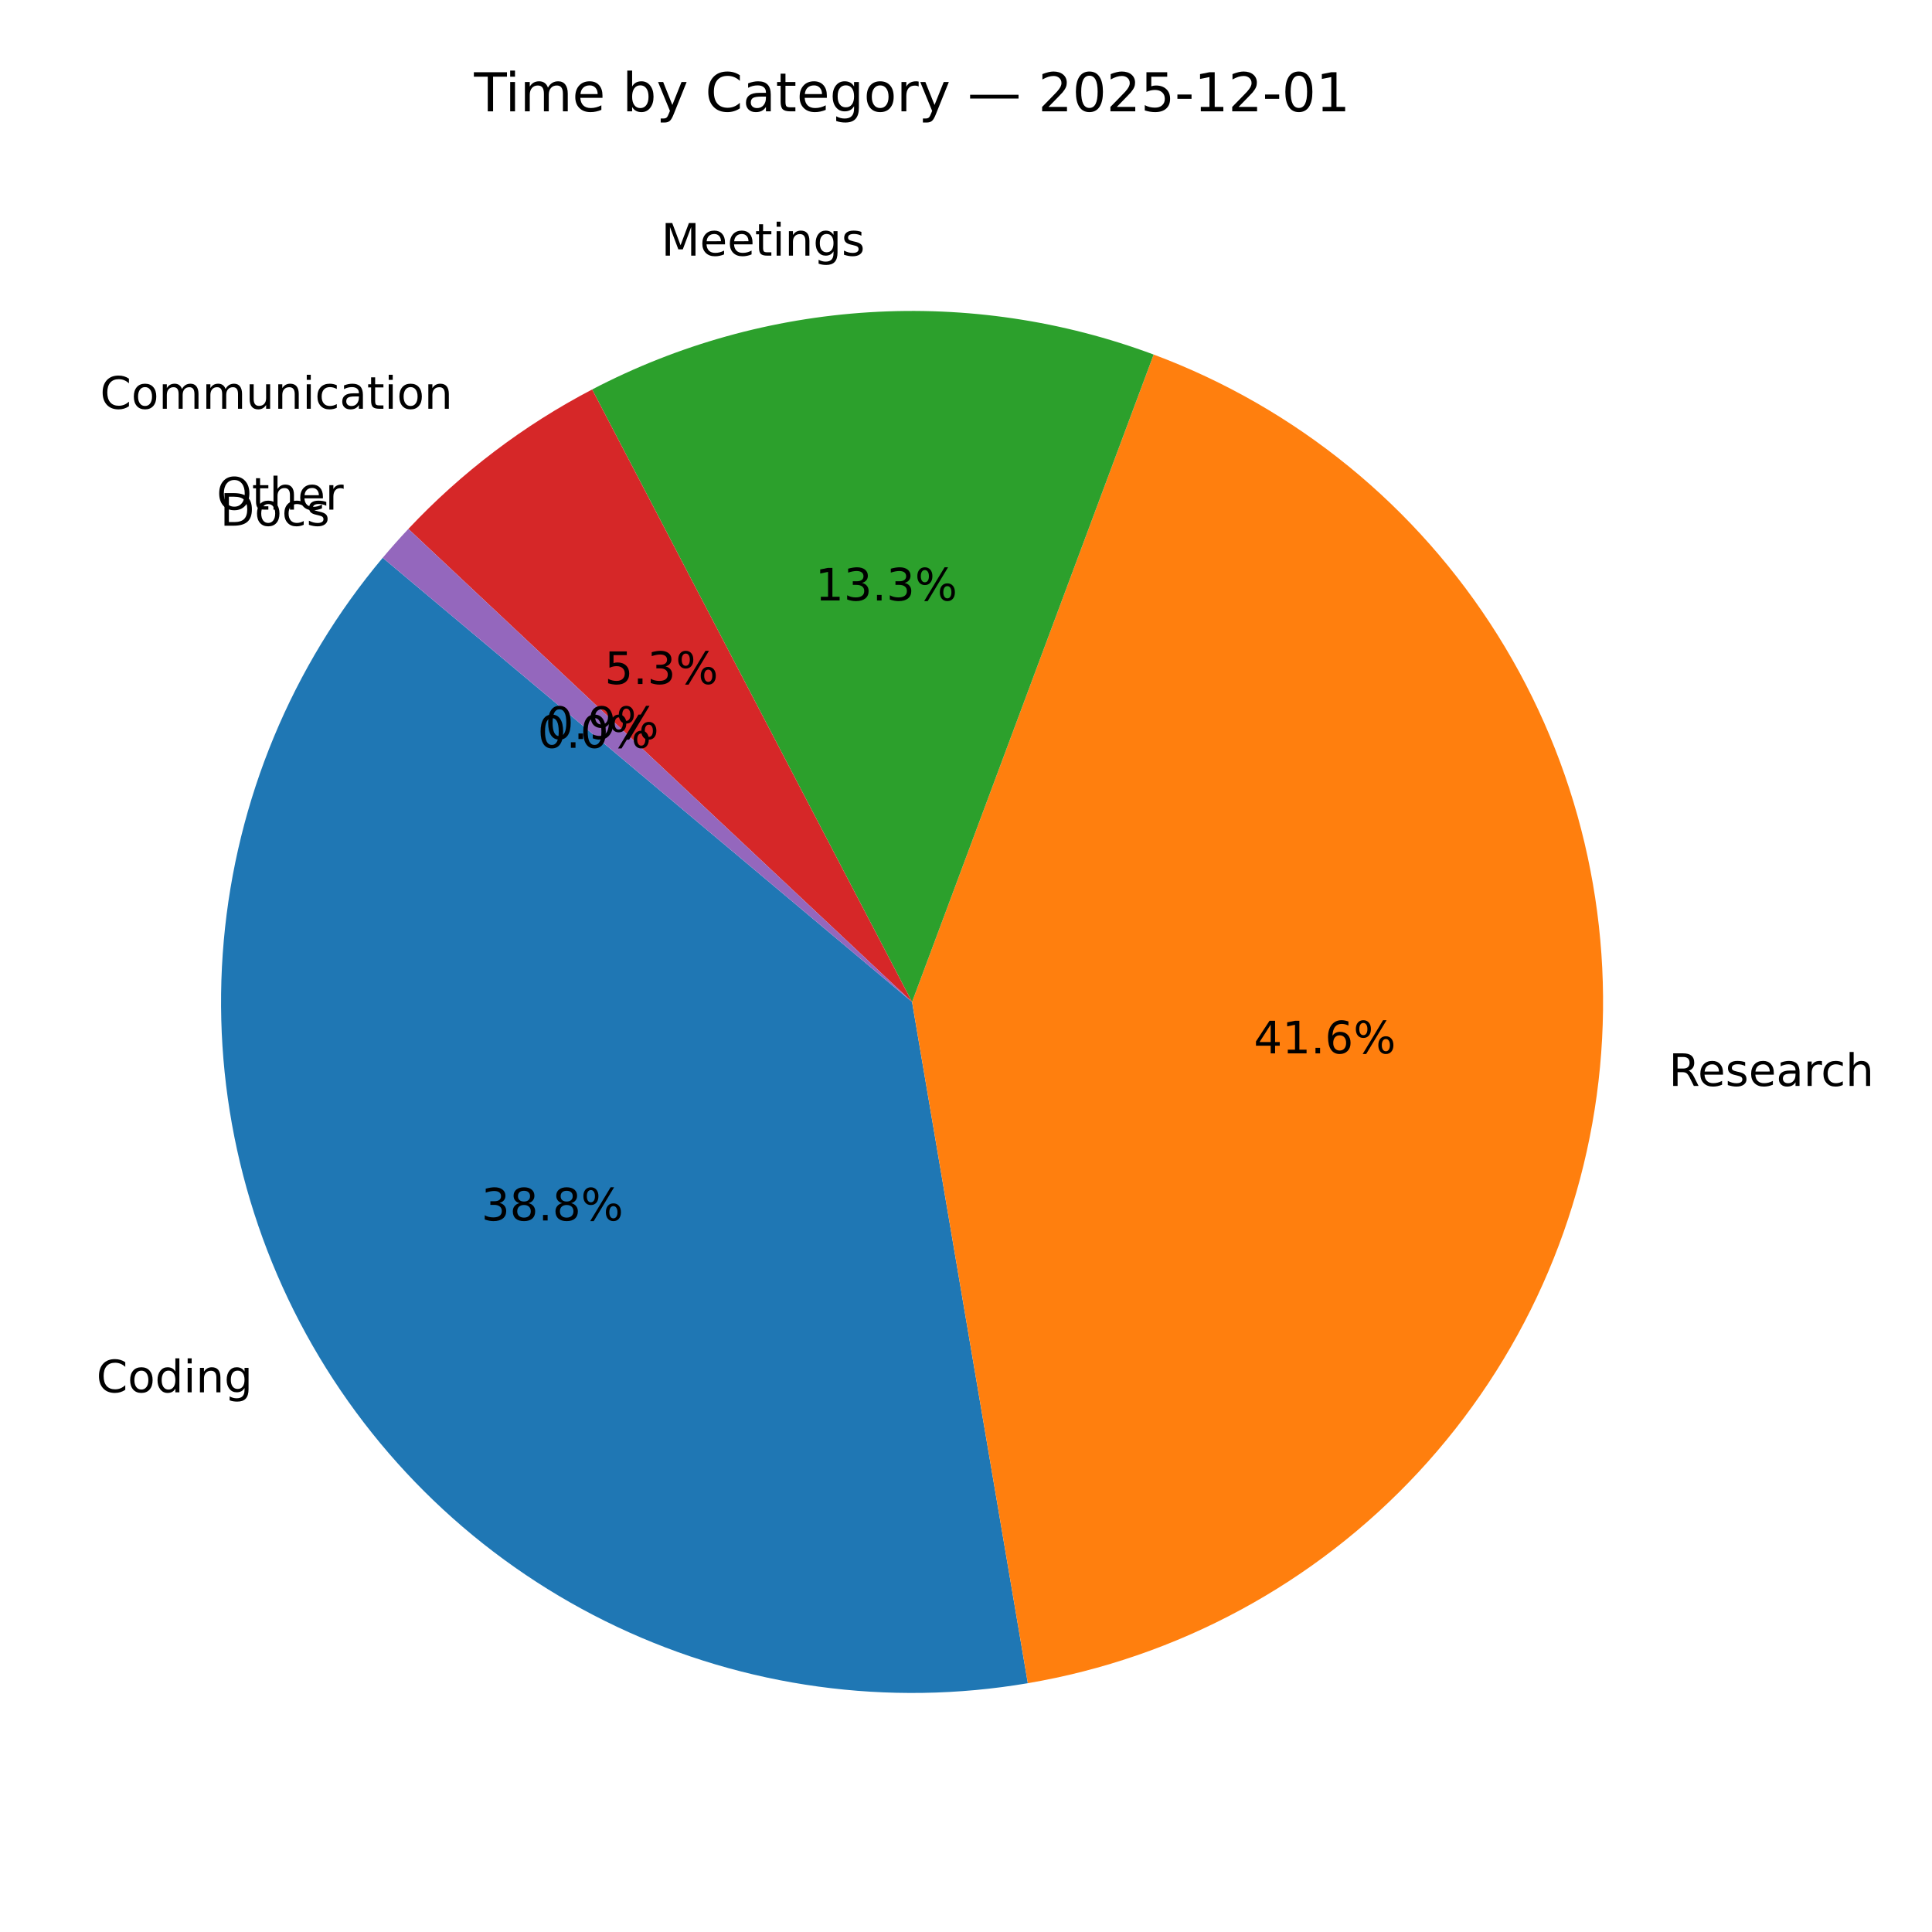
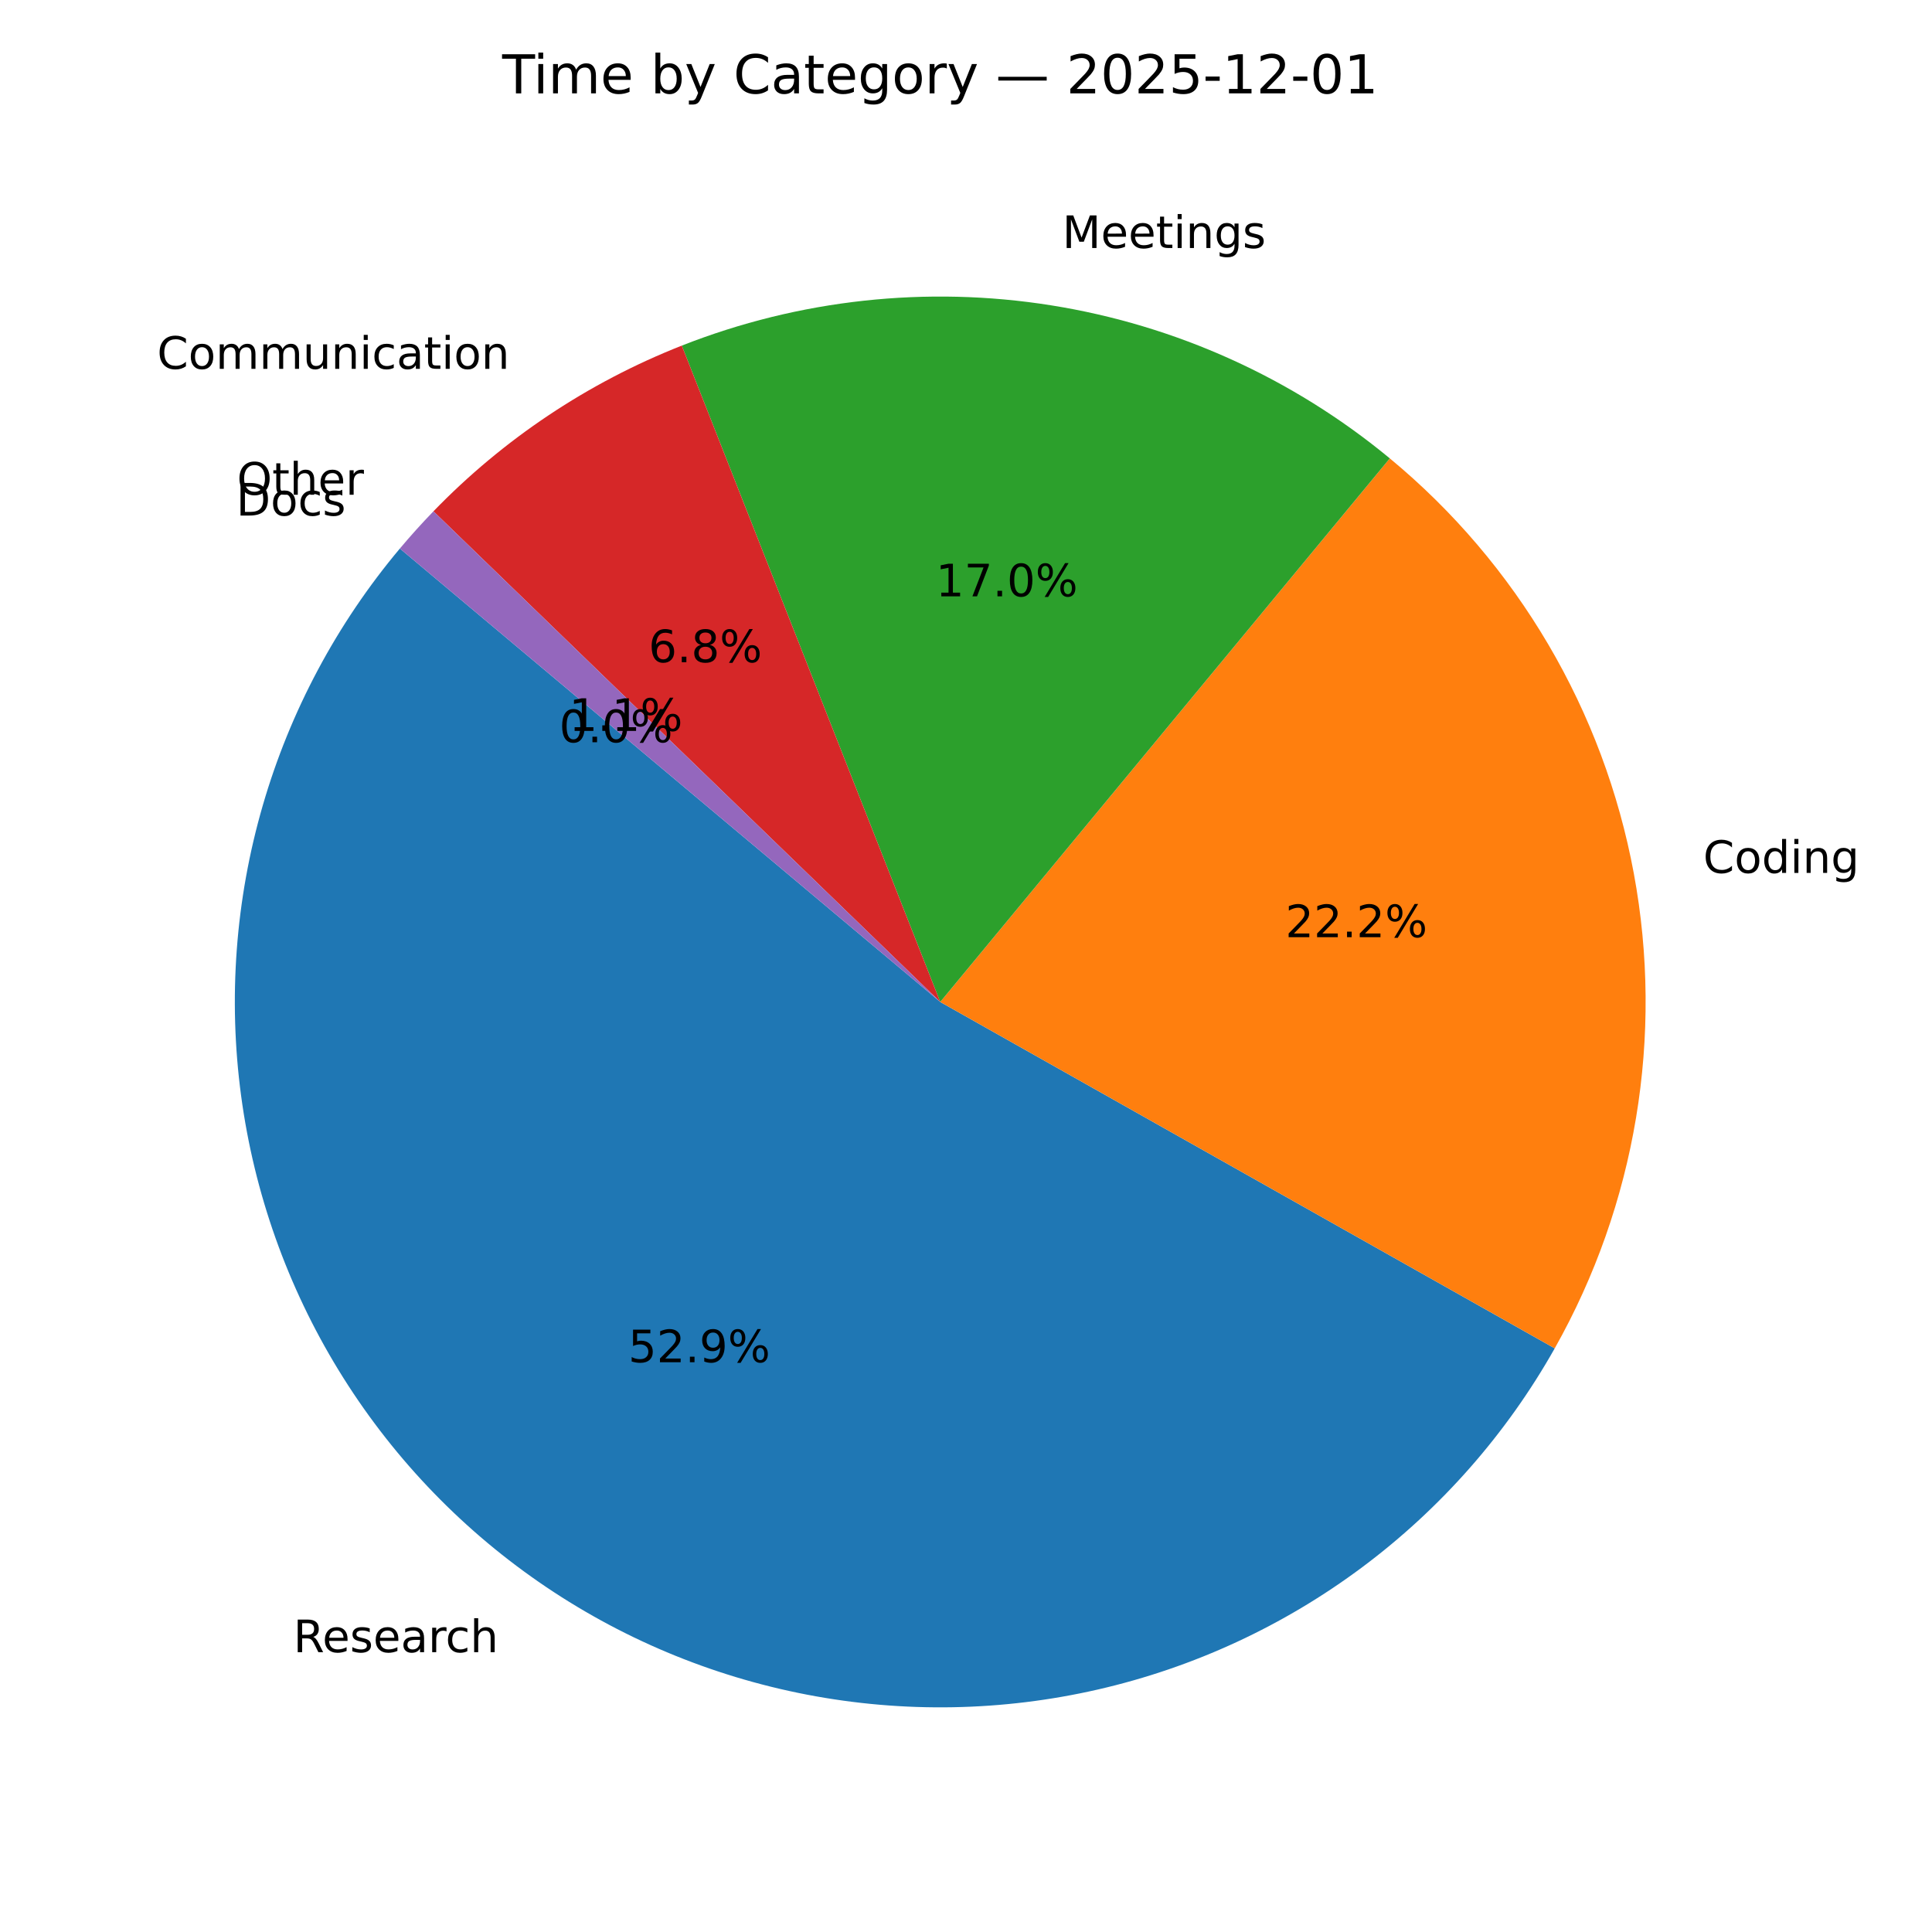
<svg xmlns="http://www.w3.org/2000/svg" xmlns:xlink="http://www.w3.org/1999/xlink" width="432pt" height="432pt" viewBox="0 0 432 432" version="1.1">
  <defs>
    <style type="text/css">*{stroke-linejoin: round; stroke-linecap: butt}</style>
  </defs>
  <g id="figure_1">
    <g id="patch_1">
      <path d="M 0 432  L 432 432  L 432 0  L 0 0  z " style="fill: #ffffff" />
    </g>
    <g id="axes_1">
      <g id="patch_2">
-         <path d="M 85.577 124.722  C 65.25 148.946 52.842 178.836 50.037 210.334  C 47.232 241.832 54.163 273.445 69.889 300.88  C 85.616 328.315 109.392 350.272 137.989 363.77  C 166.586 377.267 198.649 381.666 229.825 376.368  L 203.94 224.04  z " style="fill: #1f77b4" />
+         <path d="M 89.412 122.654  C 75.31 139.461 64.868 159.027 58.756 180.098  C 52.644 201.168 50.994 223.285 53.914 245.029  C 56.833 266.773 64.258 287.671 75.712 306.384  C 87.165 325.096 102.398 341.214 120.434 353.706  C 138.471 366.197 158.916 374.79 180.461 378.932  C 202.006 383.074 224.18 382.675 245.562 377.762  C 266.945 372.848 287.068 363.527 304.644 350.396  C 322.22 337.264 336.864 320.609 347.638 301.497  L 210.239 224.04  z " style="fill: #1f77b4" />
      </g>
      <g id="patch_3">
-         <path d="M 229.825 376.368  C 263.328 370.675 294.034 354.086 317.159 329.185  C 340.284 304.284 354.561 272.437 357.764 238.606  C 360.968 204.775 352.922 170.813 334.882 142.015  C 316.842 113.216 289.795 91.158 257.957 79.278  L 203.94 224.04  z " style="fill: #ff7f0e" />
+         <path d="M 347.638 301.497  C 365.802 269.277 372.066 231.671 365.327 195.302  C 358.588 158.934 339.266 126.069 310.763 102.496  L 210.239 224.04  z " style="fill: #ff7f0e" />
      </g>
      <g id="patch_4">
-         <path d="M 257.957 79.278  C 237.653 71.701 215.979 68.481 194.349 69.826  C 172.719 71.171 151.612 77.052 132.403 87.086  L 203.94 224.04  z " style="fill: #2ca02c" />
+         <path d="M 310.763 102.496  C 289.039 84.528 262.889 72.71 235.048 68.275  C 207.208 63.841 178.68 66.951 152.449 77.28  L 210.239 224.04  z " style="fill: #2ca02c" />
      </g>
      <g id="patch_5">
-         <path d="M 132.403 87.086  C 124.743 91.087 117.432 95.724 110.547 100.948  C 103.662 106.172 97.227 111.964 91.311 118.264  L 203.94 224.04  z " style="fill: #d62728" />
+         <path d="M 152.449 77.28  C 142.008 81.392 132.035 86.606 122.701 92.833  C 113.366 99.061 104.723 106.268 96.918 114.33  L 210.239 224.04  z " style="fill: #d62728" />
      </g>
      <g id="patch_6">
-         <path d="M 91.311 118.264  C 90.325 119.313 89.355 120.376 88.399 121.453  C 87.443 122.529 86.502 123.619 85.577 124.721  L 203.94 224.04  z " style="fill: #9467bd" />
+         <path d="M 96.918 114.33  C 95.618 115.672 94.342 117.038 93.091 118.425  C 91.84 119.813 90.613 121.223 89.412 122.654  L 210.239 224.04  z " style="fill: #9467bd" />
      </g>
      <g id="patch_7">
-         <path d="M 85.577 124.721  C 85.577 124.721 85.577 124.721 85.577 124.721  L 203.94 224.04  z " style="fill: #8c564b" />
+         <path d="M 89.412 122.654  C 89.412 122.654 89.412 122.654 89.412 122.654  L 210.239 224.04  z " style="fill: #8c564b" />
      </g>
      <g id="matplotlib.axis_1" />
      <g id="matplotlib.axis_2" />
      <g id="text_1">
-         <g transform="translate(21.57032 311.3235) scale(0.1 -0.1)">
-           <defs>
-             <path id="DejaVuSans-43" d="M 4122 4306  L 4122 3641  Q 3803 3938 3442 4084  Q 3081 4231 2675 4231  Q 1875 4231 1450 3742  Q 1025 3253 1025 2328  Q 1025 1406 1450 917  Q 1875 428 2675 428  Q 3081 428 3442 575  Q 3803 722 4122 1019  L 4122 359  Q 3791 134 3420 21  Q 3050 -91 2638 -91  Q 1578 -91 968 557  Q 359 1206 359 2328  Q 359 3453 968 4101  Q 1578 4750 2638 4750  Q 3056 4750 3426 4639  Q 3797 4528 4122 4306  z " transform="scale(0.015625)" />
-             <path id="DejaVuSans-6f" d="M 1959 3097  Q 1497 3097 1228 2736  Q 959 2375 959 1747  Q 959 1119 1226 758  Q 1494 397 1959 397  Q 2419 397 2687 759  Q 2956 1122 2956 1747  Q 2956 2369 2687 2733  Q 2419 3097 1959 3097  z M 1959 3584  Q 2709 3584 3137 3096  Q 3566 2609 3566 1747  Q 3566 888 3137 398  Q 2709 -91 1959 -91  Q 1206 -91 779 398  Q 353 888 353 1747  Q 353 2609 779 3096  Q 1206 3584 1959 3584  z " transform="scale(0.015625)" />
-             <path id="DejaVuSans-64" d="M 2906 2969  L 2906 4863  L 3481 4863  L 3481 0  L 2906 0  L 2906 525  Q 2725 213 2448 61  Q 2172 -91 1784 -91  Q 1150 -91 751 415  Q 353 922 353 1747  Q 353 2572 751 3078  Q 1150 3584 1784 3584  Q 2172 3584 2448 3432  Q 2725 3281 2906 2969  z M 947 1747  Q 947 1113 1208 752  Q 1469 391 1925 391  Q 2381 391 2643 752  Q 2906 1113 2906 1747  Q 2906 2381 2643 2742  Q 2381 3103 1925 3103  Q 1469 3103 1208 2742  Q 947 2381 947 1747  z " transform="scale(0.015625)" />
-             <path id="DejaVuSans-69" d="M 603 3500  L 1178 3500  L 1178 0  L 603 0  L 603 3500  z M 603 4863  L 1178 4863  L 1178 4134  L 603 4134  L 603 4863  z " transform="scale(0.015625)" />
-             <path id="DejaVuSans-6e" d="M 3513 2113  L 3513 0  L 2938 0  L 2938 2094  Q 2938 2591 2744 2837  Q 2550 3084 2163 3084  Q 1697 3084 1428 2787  Q 1159 2491 1159 1978  L 1159 0  L 581 0  L 581 3500  L 1159 3500  L 1159 2956  Q 1366 3272 1645 3428  Q 1925 3584 2291 3584  Q 2894 3584 3203 3211  Q 3513 2838 3513 2113  z " transform="scale(0.015625)" />
-             <path id="DejaVuSans-67" d="M 2906 1791  Q 2906 2416 2648 2759  Q 2391 3103 1925 3103  Q 1463 3103 1205 2759  Q 947 2416 947 1791  Q 947 1169 1205 825  Q 1463 481 1925 481  Q 2391 481 2648 825  Q 2906 1169 2906 1791  z M 3481 434  Q 3481 -459 3084 -895  Q 2688 -1331 1869 -1331  Q 1566 -1331 1297 -1286  Q 1028 -1241 775 -1147  L 775 -588  Q 1028 -725 1275 -790  Q 1522 -856 1778 -856  Q 2344 -856 2625 -561  Q 2906 -266 2906 331  L 2906 616  Q 2728 306 2450 153  Q 2172 0 1784 0  Q 1141 0 747 490  Q 353 981 353 1791  Q 353 2603 747 3093  Q 1141 3584 1784 3584  Q 2172 3584 2450 3431  Q 2728 3278 2906 2969  L 2906 3500  L 3481 3500  L 3481 434  z " transform="scale(0.015625)" />
-           </defs>
-           <use xlink:href="#DejaVuSans-43" />
-           <use xlink:href="#DejaVuSans-6f" transform="translate(69.82422 0)" />
-           <use xlink:href="#DejaVuSans-64" transform="translate(131.0059 0)" />
-           <use xlink:href="#DejaVuSans-69" transform="translate(194.4824 0)" />
-           <use xlink:href="#DejaVuSans-6e" transform="translate(222.2656 0)" />
-           <use xlink:href="#DejaVuSans-67" transform="translate(285.6445 0)" />
-         </g>
-       </g>
-       <g id="text_2">
-         <g transform="translate(107.6261 272.9035) scale(0.1 -0.1)">
-           <defs>
-             <path id="DejaVuSans-33" d="M 2597 2516  Q 3050 2419 3304 2112  Q 3559 1806 3559 1356  Q 3559 666 3084 287  Q 2609 -91 1734 -91  Q 1441 -91 1130 -33  Q 819 25 488 141  L 488 750  Q 750 597 1062 519  Q 1375 441 1716 441  Q 2309 441 2620 675  Q 2931 909 2931 1356  Q 2931 1769 2642 2001  Q 2353 2234 1838 2234  L 1294 2234  L 1294 2753  L 1863 2753  Q 2328 2753 2575 2939  Q 2822 3125 2822 3475  Q 2822 3834 2567 4026  Q 2313 4219 1838 4219  Q 1578 4219 1281 4162  Q 984 4106 628 3988  L 628 4550  Q 988 4650 1302 4700  Q 1616 4750 1894 4750  Q 2613 4750 3031 4423  Q 3450 4097 3450 3541  Q 3450 3153 3228 2886  Q 3006 2619 2597 2516  z " transform="scale(0.015625)" />
-             <path id="DejaVuSans-38" d="M 2034 2216  Q 1584 2216 1326 1975  Q 1069 1734 1069 1313  Q 1069 891 1326 650  Q 1584 409 2034 409  Q 2484 409 2743 651  Q 3003 894 3003 1313  Q 3003 1734 2745 1975  Q 2488 2216 2034 2216  z M 1403 2484  Q 997 2584 770 2862  Q 544 3141 544 3541  Q 544 4100 942 4425  Q 1341 4750 2034 4750  Q 2731 4750 3128 4425  Q 3525 4100 3525 3541  Q 3525 3141 3298 2862  Q 3072 2584 2669 2484  Q 3125 2378 3379 2068  Q 3634 1759 3634 1313  Q 3634 634 3220 271  Q 2806 -91 2034 -91  Q 1263 -91 848 271  Q 434 634 434 1313  Q 434 1759 690 2068  Q 947 2378 1403 2484  z M 1172 3481  Q 1172 3119 1398 2916  Q 1625 2713 2034 2713  Q 2441 2713 2670 2916  Q 2900 3119 2900 3481  Q 2900 3844 2670 4047  Q 2441 4250 2034 4250  Q 1625 4250 1398 4047  Q 1172 3844 1172 3481  z " transform="scale(0.015625)" />
-             <path id="DejaVuSans-2e" d="M 684 794  L 1344 794  L 1344 0  L 684 0  L 684 794  z " transform="scale(0.015625)" />
-             <path id="DejaVuSans-25" d="M 4653 2053  Q 4381 2053 4226 1822  Q 4072 1591 4072 1178  Q 4072 772 4226 539  Q 4381 306 4653 306  Q 4919 306 5073 539  Q 5228 772 5228 1178  Q 5228 1588 5073 1820  Q 4919 2053 4653 2053  z M 4653 2450  Q 5147 2450 5437 2106  Q 5728 1763 5728 1178  Q 5728 594 5436 251  Q 5144 -91 4653 -91  Q 4153 -91 3862 251  Q 3572 594 3572 1178  Q 3572 1766 3864 2108  Q 4156 2450 4653 2450  z M 1428 4353  Q 1159 4353 1004 4120  Q 850 3888 850 3481  Q 850 3069 1003 2837  Q 1156 2606 1428 2606  Q 1700 2606 1854 2837  Q 2009 3069 2009 3481  Q 2009 3884 1853 4118  Q 1697 4353 1428 4353  z M 4250 4750  L 4750 4750  L 1831 -91  L 1331 -91  L 4250 4750  z M 1428 4750  Q 1922 4750 2215 4408  Q 2509 4066 2509 3481  Q 2509 2891 2217 2550  Q 1925 2209 1428 2209  Q 931 2209 642 2551  Q 353 2894 353 3481  Q 353 4063 643 4406  Q 934 4750 1428 4750  z " transform="scale(0.015625)" />
-           </defs>
-           <use xlink:href="#DejaVuSans-33" />
-           <use xlink:href="#DejaVuSans-38" transform="translate(63.62305 0)" />
-           <use xlink:href="#DejaVuSans-2e" transform="translate(127.2461 0)" />
-           <use xlink:href="#DejaVuSans-38" transform="translate(159.0332 0)" />
-           <use xlink:href="#DejaVuSans-25" transform="translate(222.6562 0)" />
-         </g>
-       </g>
-       <g id="text_3">
-         <g transform="translate(373.1465 242.8217) scale(0.1 -0.1)">
+         <g transform="translate(65.59 369.4319) scale(0.1 -0.1)">
          <defs>
            <path id="DejaVuSans-52" d="M 2841 2188  Q 3044 2119 3236 1894  Q 3428 1669 3622 1275  L 4263 0  L 3584 0  L 2988 1197  Q 2756 1666 2539 1819  Q 2322 1972 1947 1972  L 1259 1972  L 1259 0  L 628 0  L 628 4666  L 2053 4666  Q 2853 4666 3247 4331  Q 3641 3997 3641 3322  Q 3641 2881 3436 2590  Q 3231 2300 2841 2188  z M 1259 4147  L 1259 2491  L 2053 2491  Q 2509 2491 2742 2702  Q 2975 2913 2975 3322  Q 2975 3731 2742 3939  Q 2509 4147 2053 4147  L 1259 4147  z " transform="scale(0.015625)" />
            <path id="DejaVuSans-65" d="M 3597 1894  L 3597 1613  L 953 1613  Q 991 1019 1311 708  Q 1631 397 2203 397  Q 2534 397 2845 478  Q 3156 559 3463 722  L 3463 178  Q 3153 47 2828 -22  Q 2503 -91 2169 -91  Q 1331 -91 842 396  Q 353 884 353 1716  Q 353 2575 817 3079  Q 1281 3584 2069 3584  Q 2775 3584 3186 3129  Q 3597 2675 3597 1894  z M 3022 2063  Q 3016 2534 2758 2815  Q 2500 3097 2075 3097  Q 1594 3097 1305 2825  Q 1016 2553 972 2059  L 3022 2063  z " transform="scale(0.015625)" />
            <path id="DejaVuSans-73" d="M 2834 3397  L 2834 2853  Q 2591 2978 2328 3040  Q 2066 3103 1784 3103  Q 1356 3103 1142 2972  Q 928 2841 928 2578  Q 928 2378 1081 2264  Q 1234 2150 1697 2047  L 1894 2003  Q 2506 1872 2764 1633  Q 3022 1394 3022 966  Q 3022 478 2636 193  Q 2250 -91 1575 -91  Q 1294 -91 989 -36  Q 684 19 347 128  L 347 722  Q 666 556 975 473  Q 1284 391 1588 391  Q 1994 391 2212 530  Q 2431 669 2431 922  Q 2431 1156 2273 1281  Q 2116 1406 1581 1522  L 1381 1569  Q 847 1681 609 1914  Q 372 2147 372 2553  Q 372 3047 722 3315  Q 1072 3584 1716 3584  Q 2034 3584 2315 3537  Q 2597 3491 2834 3397  z " transform="scale(0.015625)" />
            <path id="DejaVuSans-61" d="M 2194 1759  Q 1497 1759 1228 1600  Q 959 1441 959 1056  Q 959 750 1161 570  Q 1363 391 1709 391  Q 2188 391 2477 730  Q 2766 1069 2766 1631  L 2766 1759  L 2194 1759  z M 3341 1997  L 3341 0  L 2766 0  L 2766 531  Q 2569 213 2275 61  Q 1981 -91 1556 -91  Q 1019 -91 701 211  Q 384 513 384 1019  Q 384 1609 779 1909  Q 1175 2209 1959 2209  L 2766 2209  L 2766 2266  Q 2766 2663 2505 2880  Q 2244 3097 1772 3097  Q 1472 3097 1187 3025  Q 903 2953 641 2809  L 641 3341  Q 956 3463 1253 3523  Q 1550 3584 1831 3584  Q 2591 3584 2966 3190  Q 3341 2797 3341 1997  z " transform="scale(0.015625)" />
            <path id="DejaVuSans-72" d="M 2631 2963  Q 2534 3019 2420 3045  Q 2306 3072 2169 3072  Q 1681 3072 1420 2755  Q 1159 2438 1159 1844  L 1159 0  L 581 0  L 581 3500  L 1159 3500  L 1159 2956  Q 1341 3275 1631 3429  Q 1922 3584 2338 3584  Q 2397 3584 2469 3576  Q 2541 3569 2628 3553  L 2631 2963  z " transform="scale(0.015625)" />
            <path id="DejaVuSans-63" d="M 3122 3366  L 3122 2828  Q 2878 2963 2633 3030  Q 2388 3097 2138 3097  Q 1578 3097 1268 2742  Q 959 2388 959 1747  Q 959 1106 1268 751  Q 1578 397 2138 397  Q 2388 397 2633 464  Q 2878 531 3122 666  L 3122 134  Q 2881 22 2623 -34  Q 2366 -91 2075 -91  Q 1284 -91 818 406  Q 353 903 353 1747  Q 353 2603 823 3093  Q 1294 3584 2113 3584  Q 2378 3584 2631 3529  Q 2884 3475 3122 3366  z " transform="scale(0.015625)" />
            <path id="DejaVuSans-68" d="M 3513 2113  L 3513 0  L 2938 0  L 2938 2094  Q 2938 2591 2744 2837  Q 2550 3084 2163 3084  Q 1697 3084 1428 2787  Q 1159 2491 1159 1978  L 1159 0  L 581 0  L 581 4863  L 1159 4863  L 1159 2956  Q 1366 3272 1645 3428  Q 1925 3584 2291 3584  Q 2894 3584 3203 3211  Q 3513 2838 3513 2113  z " transform="scale(0.015625)" />
          </defs>
          <use xlink:href="#DejaVuSans-52" />
          <use xlink:href="#DejaVuSans-65" transform="translate(64.98242 0)" />
          <use xlink:href="#DejaVuSans-73" transform="translate(126.5059 0)" />
          <use xlink:href="#DejaVuSans-65" transform="translate(178.6055 0)" />
          <use xlink:href="#DejaVuSans-61" transform="translate(240.1289 0)" />
          <use xlink:href="#DejaVuSans-72" transform="translate(301.4082 0)" />
          <use xlink:href="#DejaVuSans-63" transform="translate(340.2715 0)" />
          <use xlink:href="#DejaVuSans-68" transform="translate(395.252 0)" />
        </g>
      </g>
+       <g id="text_2">
+         <g transform="translate(140.4728 304.5989) scale(0.1 -0.1)">
+           <defs>
+             <path id="DejaVuSans-35" d="M 691 4666  L 3169 4666  L 3169 4134  L 1269 4134  L 1269 2991  Q 1406 3038 1543 3061  Q 1681 3084 1819 3084  Q 2600 3084 3056 2656  Q 3513 2228 3513 1497  Q 3513 744 3044 326  Q 2575 -91 1722 -91  Q 1428 -91 1123 -41  Q 819 9 494 109  L 494 744  Q 775 591 1075 516  Q 1375 441 1709 441  Q 2250 441 2565 725  Q 2881 1009 2881 1497  Q 2881 1984 2565 2268  Q 2250 2553 1709 2553  Q 1456 2553 1204 2497  Q 953 2441 691 2322  L 691 4666  z " transform="scale(0.015625)" />
+             <path id="DejaVuSans-32" d="M 1228 531  L 3431 531  L 3431 0  L 469 0  L 469 531  Q 828 903 1448 1529  Q 2069 2156 2228 2338  Q 2531 2678 2651 2914  Q 2772 3150 2772 3378  Q 2772 3750 2511 3984  Q 2250 4219 1831 4219  Q 1534 4219 1204 4116  Q 875 4013 500 3803  L 500 4441  Q 881 4594 1212 4672  Q 1544 4750 1819 4750  Q 2544 4750 2975 4387  Q 3406 4025 3406 3419  Q 3406 3131 3298 2873  Q 3191 2616 2906 2266  Q 2828 2175 2409 1742  Q 1991 1309 1228 531  z " transform="scale(0.015625)" />
+             <path id="DejaVuSans-2e" d="M 684 794  L 1344 794  L 1344 0  L 684 0  L 684 794  z " transform="scale(0.015625)" />
+             <path id="DejaVuSans-39" d="M 703 97  L 703 672  Q 941 559 1184 500  Q 1428 441 1663 441  Q 2288 441 2617 861  Q 2947 1281 2994 2138  Q 2813 1869 2534 1725  Q 2256 1581 1919 1581  Q 1219 1581 811 2004  Q 403 2428 403 3163  Q 403 3881 828 4315  Q 1253 4750 1959 4750  Q 2769 4750 3195 4129  Q 3622 3509 3622 2328  Q 3622 1225 3098 567  Q 2575 -91 1691 -91  Q 1453 -91 1209 -44  Q 966 3 703 97  z M 1959 2075  Q 2384 2075 2632 2365  Q 2881 2656 2881 3163  Q 2881 3666 2632 3958  Q 2384 4250 1959 4250  Q 1534 4250 1286 3958  Q 1038 3666 1038 3163  Q 1038 2656 1286 2365  Q 1534 2075 1959 2075  z " transform="scale(0.015625)" />
+             <path id="DejaVuSans-25" d="M 4653 2053  Q 4381 2053 4226 1822  Q 4072 1591 4072 1178  Q 4072 772 4226 539  Q 4381 306 4653 306  Q 4919 306 5073 539  Q 5228 772 5228 1178  Q 5228 1588 5073 1820  Q 4919 2053 4653 2053  z M 4653 2450  Q 5147 2450 5437 2106  Q 5728 1763 5728 1178  Q 5728 594 5436 251  Q 5144 -91 4653 -91  Q 4153 -91 3862 251  Q 3572 594 3572 1178  Q 3572 1766 3864 2108  Q 4156 2450 4653 2450  z M 1428 4353  Q 1159 4353 1004 4120  Q 850 3888 850 3481  Q 850 3069 1003 2837  Q 1156 2606 1428 2606  Q 1700 2606 1854 2837  Q 2009 3069 2009 3481  Q 2009 3884 1853 4118  Q 1697 4353 1428 4353  z M 4250 4750  L 4750 4750  L 1831 -91  L 1331 -91  L 4250 4750  z M 1428 4750  Q 1922 4750 2215 4408  Q 2509 4066 2509 3481  Q 2509 2891 2217 2550  Q 1925 2209 1428 2209  Q 931 2209 642 2551  Q 353 2894 353 3481  Q 353 4063 643 4406  Q 934 4750 1428 4750  z " transform="scale(0.015625)" />
+           </defs>
+           <use xlink:href="#DejaVuSans-35" />
+           <use xlink:href="#DejaVuSans-32" transform="translate(63.62305 0)" />
+           <use xlink:href="#DejaVuSans-2e" transform="translate(127.2461 0)" />
+           <use xlink:href="#DejaVuSans-39" transform="translate(159.0332 0)" />
+           <use xlink:href="#DejaVuSans-25" transform="translate(222.6562 0)" />
+         </g>
+       </g>
+       <g id="text_3">
+         <g transform="translate(380.8359 195.1881) scale(0.1 -0.1)">
+           <defs>
+             <path id="DejaVuSans-43" d="M 4122 4306  L 4122 3641  Q 3803 3938 3442 4084  Q 3081 4231 2675 4231  Q 1875 4231 1450 3742  Q 1025 3253 1025 2328  Q 1025 1406 1450 917  Q 1875 428 2675 428  Q 3081 428 3442 575  Q 3803 722 4122 1019  L 4122 359  Q 3791 134 3420 21  Q 3050 -91 2638 -91  Q 1578 -91 968 557  Q 359 1206 359 2328  Q 359 3453 968 4101  Q 1578 4750 2638 4750  Q 3056 4750 3426 4639  Q 3797 4528 4122 4306  z " transform="scale(0.015625)" />
+             <path id="DejaVuSans-6f" d="M 1959 3097  Q 1497 3097 1228 2736  Q 959 2375 959 1747  Q 959 1119 1226 758  Q 1494 397 1959 397  Q 2419 397 2687 759  Q 2956 1122 2956 1747  Q 2956 2369 2687 2733  Q 2419 3097 1959 3097  z M 1959 3584  Q 2709 3584 3137 3096  Q 3566 2609 3566 1747  Q 3566 888 3137 398  Q 2709 -91 1959 -91  Q 1206 -91 779 398  Q 353 888 353 1747  Q 353 2609 779 3096  Q 1206 3584 1959 3584  z " transform="scale(0.015625)" />
+             <path id="DejaVuSans-64" d="M 2906 2969  L 2906 4863  L 3481 4863  L 3481 0  L 2906 0  L 2906 525  Q 2725 213 2448 61  Q 2172 -91 1784 -91  Q 1150 -91 751 415  Q 353 922 353 1747  Q 353 2572 751 3078  Q 1150 3584 1784 3584  Q 2172 3584 2448 3432  Q 2725 3281 2906 2969  z M 947 1747  Q 947 1113 1208 752  Q 1469 391 1925 391  Q 2381 391 2643 752  Q 2906 1113 2906 1747  Q 2906 2381 2643 2742  Q 2381 3103 1925 3103  Q 1469 3103 1208 2742  Q 947 2381 947 1747  z " transform="scale(0.015625)" />
+             <path id="DejaVuSans-69" d="M 603 3500  L 1178 3500  L 1178 0  L 603 0  L 603 3500  z M 603 4863  L 1178 4863  L 1178 4134  L 603 4134  L 603 4863  z " transform="scale(0.015625)" />
+             <path id="DejaVuSans-6e" d="M 3513 2113  L 3513 0  L 2938 0  L 2938 2094  Q 2938 2591 2744 2837  Q 2550 3084 2163 3084  Q 1697 3084 1428 2787  Q 1159 2491 1159 1978  L 1159 0  L 581 0  L 581 3500  L 1159 3500  L 1159 2956  Q 1366 3272 1645 3428  Q 1925 3584 2291 3584  Q 2894 3584 3203 3211  Q 3513 2838 3513 2113  z " transform="scale(0.015625)" />
+             <path id="DejaVuSans-67" d="M 2906 1791  Q 2906 2416 2648 2759  Q 2391 3103 1925 3103  Q 1463 3103 1205 2759  Q 947 2416 947 1791  Q 947 1169 1205 825  Q 1463 481 1925 481  Q 2391 481 2648 825  Q 2906 1169 2906 1791  z M 3481 434  Q 3481 -459 3084 -895  Q 2688 -1331 1869 -1331  Q 1566 -1331 1297 -1286  Q 1028 -1241 775 -1147  L 775 -588  Q 1028 -725 1275 -790  Q 1522 -856 1778 -856  Q 2344 -856 2625 -561  Q 2906 -266 2906 331  L 2906 616  Q 2728 306 2450 153  Q 2172 0 1784 0  Q 1141 0 747 490  Q 353 981 353 1791  Q 353 2603 747 3093  Q 1141 3584 1784 3584  Q 2172 3584 2450 3431  Q 2728 3278 2906 2969  L 2906 3500  L 3481 3500  L 3481 434  z " transform="scale(0.015625)" />
+           </defs>
+           <use xlink:href="#DejaVuSans-43" />
+           <use xlink:href="#DejaVuSans-6f" transform="translate(69.82422 0)" />
+           <use xlink:href="#DejaVuSans-64" transform="translate(131.0059 0)" />
+           <use xlink:href="#DejaVuSans-69" transform="translate(194.4824 0)" />
+           <use xlink:href="#DejaVuSans-6e" transform="translate(222.2656 0)" />
+           <use xlink:href="#DejaVuSans-67" transform="translate(285.6445 0)" />
+         </g>
+       </g>
      <g id="text_4">
-         <g transform="translate(280.3509 235.5388) scale(0.1 -0.1)">
-           <defs>
-             <path id="DejaVuSans-34" d="M 2419 4116  L 825 1625  L 2419 1625  L 2419 4116  z M 2253 4666  L 3047 4666  L 3047 1625  L 3713 1625  L 3713 1100  L 3047 1100  L 3047 0  L 2419 0  L 2419 1100  L 313 1100  L 313 1709  L 2253 4666  z " transform="scale(0.015625)" />
-             <path id="DejaVuSans-31" d="M 794 531  L 1825 531  L 1825 4091  L 703 3866  L 703 4441  L 1819 4666  L 2450 4666  L 2450 531  L 3481 531  L 3481 0  L 794 0  L 794 531  z " transform="scale(0.015625)" />
-             <path id="DejaVuSans-36" d="M 2113 2584  Q 1688 2584 1439 2293  Q 1191 2003 1191 1497  Q 1191 994 1439 701  Q 1688 409 2113 409  Q 2538 409 2786 701  Q 3034 994 3034 1497  Q 3034 2003 2786 2293  Q 2538 2584 2113 2584  z M 3366 4563  L 3366 3988  Q 3128 4100 2886 4159  Q 2644 4219 2406 4219  Q 1781 4219 1451 3797  Q 1122 3375 1075 2522  Q 1259 2794 1537 2939  Q 1816 3084 2150 3084  Q 2853 3084 3261 2657  Q 3669 2231 3669 1497  Q 3669 778 3244 343  Q 2819 -91 2113 -91  Q 1303 -91 875 529  Q 447 1150 447 2328  Q 447 3434 972 4092  Q 1497 4750 2381 4750  Q 2619 4750 2861 4703  Q 3103 4656 3366 4563  z " transform="scale(0.015625)" />
-           </defs>
-           <use xlink:href="#DejaVuSans-34" />
-           <use xlink:href="#DejaVuSans-31" transform="translate(63.62305 0)" />
+         <g transform="translate(287.4083 209.5569) scale(0.1 -0.1)">
+           <use xlink:href="#DejaVuSans-32" />
+           <use xlink:href="#DejaVuSans-32" transform="translate(63.62305 0)" />
          <use xlink:href="#DejaVuSans-2e" transform="translate(127.2461 0)" />
-           <use xlink:href="#DejaVuSans-36" transform="translate(159.0332 0)" />
+           <use xlink:href="#DejaVuSans-32" transform="translate(159.0332 0)" />
          <use xlink:href="#DejaVuSans-25" transform="translate(222.6562 0)" />
        </g>
      </g>
      <g id="text_5">
-         <g transform="translate(147.8621 57.16383) scale(0.1 -0.1)">
+         <g transform="translate(237.5294 55.45829) scale(0.1 -0.1)">
          <defs>
            <path id="DejaVuSans-4d" d="M 628 4666  L 1569 4666  L 2759 1491  L 3956 4666  L 4897 4666  L 4897 0  L 4281 0  L 4281 4097  L 3078 897  L 2444 897  L 1241 4097  L 1241 0  L 628 0  L 628 4666  z " transform="scale(0.015625)" />
            <path id="DejaVuSans-74" d="M 1172 4494  L 1172 3500  L 2356 3500  L 2356 3053  L 1172 3053  L 1172 1153  Q 1172 725 1289 603  Q 1406 481 1766 481  L 2356 481  L 2356 0  L 1766 0  Q 1100 0 847 248  Q 594 497 594 1153  L 594 3053  L 172 3053  L 172 3500  L 594 3500  L 594 4494  L 1172 4494  z " transform="scale(0.015625)" />
          </defs>
          <use xlink:href="#DejaVuSans-4d" />
          <use xlink:href="#DejaVuSans-65" transform="translate(86.2793 0)" />
          <use xlink:href="#DejaVuSans-65" transform="translate(147.8027 0)" />
          <use xlink:href="#DejaVuSans-74" transform="translate(209.3262 0)" />
          <use xlink:href="#DejaVuSans-69" transform="translate(248.5352 0)" />
          <use xlink:href="#DejaVuSans-6e" transform="translate(276.3184 0)" />
          <use xlink:href="#DejaVuSans-67" transform="translate(339.6973 0)" />
          <use xlink:href="#DejaVuSans-73" transform="translate(403.1738 0)" />
        </g>
      </g>
      <g id="text_6">
-         <g transform="translate(182.302 134.2709) scale(0.1 -0.1)">
+         <g transform="translate(209.2411 133.3406) scale(0.1 -0.1)">
+           <defs>
+             <path id="DejaVuSans-31" d="M 794 531  L 1825 531  L 1825 4091  L 703 3866  L 703 4441  L 1819 4666  L 2450 4666  L 2450 531  L 3481 531  L 3481 0  L 794 0  L 794 531  z " transform="scale(0.015625)" />
+             <path id="DejaVuSans-37" d="M 525 4666  L 3525 4666  L 3525 4397  L 1831 0  L 1172 0  L 2766 4134  L 525 4134  L 525 4666  z " transform="scale(0.015625)" />
+             <path id="DejaVuSans-30" d="M 2034 4250  Q 1547 4250 1301 3770  Q 1056 3291 1056 2328  Q 1056 1369 1301 889  Q 1547 409 2034 409  Q 2525 409 2770 889  Q 3016 1369 3016 2328  Q 3016 3291 2770 3770  Q 2525 4250 2034 4250  z M 2034 4750  Q 2819 4750 3233 4129  Q 3647 3509 3647 2328  Q 3647 1150 3233 529  Q 2819 -91 2034 -91  Q 1250 -91 836 529  Q 422 1150 422 2328  Q 422 3509 836 4129  Q 1250 4750 2034 4750  z " transform="scale(0.015625)" />
+           </defs>
          <use xlink:href="#DejaVuSans-31" />
-           <use xlink:href="#DejaVuSans-33" transform="translate(63.62305 0)" />
+           <use xlink:href="#DejaVuSans-37" transform="translate(63.62305 0)" />
          <use xlink:href="#DejaVuSans-2e" transform="translate(127.2461 0)" />
-           <use xlink:href="#DejaVuSans-33" transform="translate(159.0332 0)" />
+           <use xlink:href="#DejaVuSans-30" transform="translate(159.0332 0)" />
          <use xlink:href="#DejaVuSans-25" transform="translate(222.6562 0)" />
        </g>
      </g>
      <g id="text_7">
-         <g transform="translate(22.3902 91.39809) scale(0.1 -0.1)">
+         <g transform="translate(35.12964 82.47222) scale(0.1 -0.1)">
          <defs>
            <path id="DejaVuSans-6d" d="M 3328 2828  Q 3544 3216 3844 3400  Q 4144 3584 4550 3584  Q 5097 3584 5394 3201  Q 5691 2819 5691 2113  L 5691 0  L 5113 0  L 5113 2094  Q 5113 2597 4934 2840  Q 4756 3084 4391 3084  Q 3944 3084 3684 2787  Q 3425 2491 3425 1978  L 3425 0  L 2847 0  L 2847 2094  Q 2847 2600 2669 2842  Q 2491 3084 2119 3084  Q 1678 3084 1418 2786  Q 1159 2488 1159 1978  L 1159 0  L 581 0  L 581 3500  L 1159 3500  L 1159 2956  Q 1356 3278 1631 3431  Q 1906 3584 2284 3584  Q 2666 3584 2933 3390  Q 3200 3197 3328 2828  z " transform="scale(0.015625)" />
            <path id="DejaVuSans-75" d="M 544 1381  L 544 3500  L 1119 3500  L 1119 1403  Q 1119 906 1312 657  Q 1506 409 1894 409  Q 2359 409 2629 706  Q 2900 1003 2900 1516  L 2900 3500  L 3475 3500  L 3475 0  L 2900 0  L 2900 538  Q 2691 219 2414 64  Q 2138 -91 1772 -91  Q 1169 -91 856 284  Q 544 659 544 1381  z M 1991 3584  L 1991 3584  z " transform="scale(0.015625)" />
          </defs>
          <use xlink:href="#DejaVuSans-43" />
          <use xlink:href="#DejaVuSans-6f" transform="translate(69.82422 0)" />
          <use xlink:href="#DejaVuSans-6d" transform="translate(131.0059 0)" />
          <use xlink:href="#DejaVuSans-6d" transform="translate(228.418 0)" />
          <use xlink:href="#DejaVuSans-75" transform="translate(325.8301 0)" />
          <use xlink:href="#DejaVuSans-6e" transform="translate(389.209 0)" />
          <use xlink:href="#DejaVuSans-69" transform="translate(452.5879 0)" />
          <use xlink:href="#DejaVuSans-63" transform="translate(480.3711 0)" />
          <use xlink:href="#DejaVuSans-61" transform="translate(535.3516 0)" />
          <use xlink:href="#DejaVuSans-74" transform="translate(596.6309 0)" />
          <use xlink:href="#DejaVuSans-69" transform="translate(635.8398 0)" />
          <use xlink:href="#DejaVuSans-6f" transform="translate(663.623 0)" />
          <use xlink:href="#DejaVuSans-6e" transform="translate(724.8047 0)" />
        </g>
      </g>
      <g id="text_8">
-         <g transform="translate(135.2017 152.9441) scale(0.1 -0.1)">
-           <defs>
-             <path id="DejaVuSans-35" d="M 691 4666  L 3169 4666  L 3169 4134  L 1269 4134  L 1269 2991  Q 1406 3038 1543 3061  Q 1681 3084 1819 3084  Q 2600 3084 3056 2656  Q 3513 2228 3513 1497  Q 3513 744 3044 326  Q 2575 -91 1722 -91  Q 1428 -91 1123 -41  Q 819 9 494 109  L 494 744  Q 775 591 1075 516  Q 1375 441 1709 441  Q 2250 441 2565 725  Q 2881 1009 2881 1497  Q 2881 1984 2565 2268  Q 2250 2553 1709 2553  Q 1456 2553 1204 2497  Q 953 2441 691 2322  L 691 4666  z " transform="scale(0.015625)" />
-           </defs>
-           <use xlink:href="#DejaVuSans-35" />
+         <g transform="translate(145.0137 148.0755) scale(0.1 -0.1)">
+           <defs>
+             <path id="DejaVuSans-36" d="M 2113 2584  Q 1688 2584 1439 2293  Q 1191 2003 1191 1497  Q 1191 994 1439 701  Q 1688 409 2113 409  Q 2538 409 2786 701  Q 3034 994 3034 1497  Q 3034 2003 2786 2293  Q 2538 2584 2113 2584  z M 3366 4563  L 3366 3988  Q 3128 4100 2886 4159  Q 2644 4219 2406 4219  Q 1781 4219 1451 3797  Q 1122 3375 1075 2522  Q 1259 2794 1537 2939  Q 1816 3084 2150 3084  Q 2853 3084 3261 2657  Q 3669 2231 3669 1497  Q 3669 778 3244 343  Q 2819 -91 2113 -91  Q 1303 -91 875 529  Q 447 1150 447 2328  Q 447 3434 972 4092  Q 1497 4750 2381 4750  Q 2619 4750 2861 4703  Q 3103 4656 3366 4563  z " transform="scale(0.015625)" />
+             <path id="DejaVuSans-38" d="M 2034 2216  Q 1584 2216 1326 1975  Q 1069 1734 1069 1313  Q 1069 891 1326 650  Q 1584 409 2034 409  Q 2484 409 2743 651  Q 3003 894 3003 1313  Q 3003 1734 2745 1975  Q 2488 2216 2034 2216  z M 1403 2484  Q 997 2584 770 2862  Q 544 3141 544 3541  Q 544 4100 942 4425  Q 1341 4750 2034 4750  Q 2731 4750 3128 4425  Q 3525 4100 3525 3541  Q 3525 3141 3298 2862  Q 3072 2584 2669 2484  Q 3125 2378 3379 2068  Q 3634 1759 3634 1313  Q 3634 634 3220 271  Q 2806 -91 2034 -91  Q 1263 -91 848 271  Q 434 634 434 1313  Q 434 1759 690 2068  Q 947 2378 1403 2484  z M 1172 3481  Q 1172 3119 1398 2916  Q 1625 2713 2034 2713  Q 2441 2713 2670 2916  Q 2900 3119 2900 3481  Q 2900 3844 2670 4047  Q 2441 4250 2034 4250  Q 1625 4250 1398 4047  Q 1172 3844 1172 3481  z " transform="scale(0.015625)" />
+           </defs>
+           <use xlink:href="#DejaVuSans-36" />
          <use xlink:href="#DejaVuSans-2e" transform="translate(63.62305 0)" />
-           <use xlink:href="#DejaVuSans-33" transform="translate(95.41016 0)" />
+           <use xlink:href="#DejaVuSans-38" transform="translate(95.41016 0)" />
          <use xlink:href="#DejaVuSans-25" transform="translate(159.0332 0)" />
        </g>
      </g>
      <g id="text_9">
-         <g transform="translate(48.45093 113.9531) scale(0.1 -0.1)">
+         <g transform="translate(52.9824 110.6233) scale(0.1 -0.1)">
          <defs>
            <path id="DejaVuSans-4f" d="M 2522 4238  Q 1834 4238 1429 3725  Q 1025 3213 1025 2328  Q 1025 1447 1429 934  Q 1834 422 2522 422  Q 3209 422 3611 934  Q 4013 1447 4013 2328  Q 4013 3213 3611 3725  Q 3209 4238 2522 4238  z M 2522 4750  Q 3503 4750 4090 4092  Q 4678 3434 4678 2328  Q 4678 1225 4090 567  Q 3503 -91 2522 -91  Q 1538 -91 948 565  Q 359 1222 359 2328  Q 359 3434 948 4092  Q 1538 4750 2522 4750  z " transform="scale(0.015625)" />
          </defs>
          <use xlink:href="#DejaVuSans-4f" />
          <use xlink:href="#DejaVuSans-74" transform="translate(78.71094 0)" />
          <use xlink:href="#DejaVuSans-68" transform="translate(117.9199 0)" />
          <use xlink:href="#DejaVuSans-65" transform="translate(181.2988 0)" />
          <use xlink:href="#DejaVuSans-72" transform="translate(242.8223 0)" />
        </g>
      </g>
      <g id="text_10">
-         <g transform="translate(121.913 165.2469) scale(0.1 -0.1)">
-           <defs>
-             <path id="DejaVuSans-30" d="M 2034 4250  Q 1547 4250 1301 3770  Q 1056 3291 1056 2328  Q 1056 1369 1301 889  Q 1547 409 2034 409  Q 2525 409 2770 889  Q 3016 1369 3016 2328  Q 3016 3291 2770 3770  Q 2525 4250 2034 4250  z M 2034 4750  Q 2819 4750 3233 4129  Q 3647 3509 3647 2328  Q 3647 1150 3233 529  Q 2819 -91 2034 -91  Q 1250 -91 836 529  Q 422 1150 422 2328  Q 422 3509 836 4129  Q 1250 4750 2034 4750  z " transform="scale(0.015625)" />
-             <path id="DejaVuSans-39" d="M 703 97  L 703 672  Q 941 559 1184 500  Q 1428 441 1663 441  Q 2288 441 2617 861  Q 2947 1281 2994 2138  Q 2813 1869 2534 1725  Q 2256 1581 1919 1581  Q 1219 1581 811 2004  Q 403 2428 403 3163  Q 403 3881 828 4315  Q 1253 4750 1959 4750  Q 2769 4750 3195 4129  Q 3622 3509 3622 2328  Q 3622 1225 3098 567  Q 2575 -91 1691 -91  Q 1453 -91 1209 -44  Q 966 3 703 97  z M 1959 2075  Q 2384 2075 2632 2365  Q 2881 2656 2881 3163  Q 2881 3666 2632 3958  Q 2384 4250 1959 4250  Q 1534 4250 1286 3958  Q 1038 3666 1038 3163  Q 1038 2656 1286 2365  Q 1534 2075 1959 2075  z " transform="scale(0.015625)" />
-           </defs>
-           <use xlink:href="#DejaVuSans-30" />
+         <g transform="translate(127.2479 163.4306) scale(0.1 -0.1)">
+           <use xlink:href="#DejaVuSans-31" />
          <use xlink:href="#DejaVuSans-2e" transform="translate(63.62305 0)" />
-           <use xlink:href="#DejaVuSans-39" transform="translate(95.41016 0)" />
+           <use xlink:href="#DejaVuSans-31" transform="translate(95.41016 0)" />
          <use xlink:href="#DejaVuSans-25" transform="translate(159.0332 0)" />
        </g>
      </g>
      <g id="text_11">
-         <g transform="translate(49.21408 117.5491) scale(0.1 -0.1)">
+         <g transform="translate(52.80308 115.2754) scale(0.1 -0.1)">
          <defs>
            <path id="DejaVuSans-44" d="M 1259 4147  L 1259 519  L 2022 519  Q 2988 519 3436 956  Q 3884 1394 3884 2338  Q 3884 3275 3436 3711  Q 2988 4147 2022 4147  L 1259 4147  z M 628 4666  L 1925 4666  Q 3281 4666 3915 4102  Q 4550 3538 4550 2338  Q 4550 1131 3912 565  Q 3275 0 1925 0  L 628 0  L 628 4666  z " transform="scale(0.015625)" />
          </defs>
          <use xlink:href="#DejaVuSans-44" />
          <use xlink:href="#DejaVuSans-6f" transform="translate(77.00195 0)" />
          <use xlink:href="#DejaVuSans-63" transform="translate(138.1836 0)" />
          <use xlink:href="#DejaVuSans-73" transform="translate(193.1641 0)" />
        </g>
      </g>
      <g id="text_12">
-         <g transform="translate(120.2199 167.2083) scale(0.1 -0.1)">
+         <g transform="translate(125.0407 165.9681) scale(0.1 -0.1)">
          <use xlink:href="#DejaVuSans-30" />
          <use xlink:href="#DejaVuSans-2e" transform="translate(63.62305 0)" />
          <use xlink:href="#DejaVuSans-30" transform="translate(95.41016 0)" />
          <use xlink:href="#DejaVuSans-25" transform="translate(159.0332 0)" />
        </g>
      </g>
      <g id="text_13">
-         <g transform="translate(105.9938 24.89991) scale(0.12 -0.12)">
+         <g transform="translate(112.2928 20.88) scale(0.12 -0.12)">
          <defs>
            <path id="DejaVuSans-54" d="M -19 4666  L 3928 4666  L 3928 4134  L 2272 4134  L 2272 0  L 1638 0  L 1638 4134  L -19 4134  L -19 4666  z " transform="scale(0.015625)" />
            <path id="DejaVuSans-20" transform="scale(0.015625)" />
            <path id="DejaVuSans-62" d="M 3116 1747  Q 3116 2381 2855 2742  Q 2594 3103 2138 3103  Q 1681 3103 1420 2742  Q 1159 2381 1159 1747  Q 1159 1113 1420 752  Q 1681 391 2138 391  Q 2594 391 2855 752  Q 3116 1113 3116 1747  z M 1159 2969  Q 1341 3281 1617 3432  Q 1894 3584 2278 3584  Q 2916 3584 3314 3078  Q 3713 2572 3713 1747  Q 3713 922 3314 415  Q 2916 -91 2278 -91  Q 1894 -91 1617 61  Q 1341 213 1159 525  L 1159 0  L 581 0  L 581 4863  L 1159 4863  L 1159 2969  z " transform="scale(0.015625)" />
            <path id="DejaVuSans-79" d="M 2059 -325  Q 1816 -950 1584 -1140  Q 1353 -1331 966 -1331  L 506 -1331  L 506 -850  L 844 -850  Q 1081 -850 1212 -737  Q 1344 -625 1503 -206  L 1606 56  L 191 3500  L 800 3500  L 1894 763  L 2988 3500  L 3597 3500  L 2059 -325  z " transform="scale(0.015625)" />
            <path id="DejaVuSans-2014" d="M 313 1978  L 6088 1978  L 6088 1528  L 313 1528  L 313 1978  z " transform="scale(0.015625)" />
-             <path id="DejaVuSans-32" d="M 1228 531  L 3431 531  L 3431 0  L 469 0  L 469 531  Q 828 903 1448 1529  Q 2069 2156 2228 2338  Q 2531 2678 2651 2914  Q 2772 3150 2772 3378  Q 2772 3750 2511 3984  Q 2250 4219 1831 4219  Q 1534 4219 1204 4116  Q 875 4013 500 3803  L 500 4441  Q 881 4594 1212 4672  Q 1544 4750 1819 4750  Q 2544 4750 2975 4387  Q 3406 4025 3406 3419  Q 3406 3131 3298 2873  Q 3191 2616 2906 2266  Q 2828 2175 2409 1742  Q 1991 1309 1228 531  z " transform="scale(0.015625)" />
            <path id="DejaVuSans-2d" d="M 313 2009  L 1997 2009  L 1997 1497  L 313 1497  L 313 2009  z " transform="scale(0.015625)" />
          </defs>
          <use xlink:href="#DejaVuSans-54" />
          <use xlink:href="#DejaVuSans-69" transform="translate(57.95898 0)" />
          <use xlink:href="#DejaVuSans-6d" transform="translate(85.74219 0)" />
          <use xlink:href="#DejaVuSans-65" transform="translate(183.1543 0)" />
          <use xlink:href="#DejaVuSans-20" transform="translate(244.6777 0)" />
          <use xlink:href="#DejaVuSans-62" transform="translate(276.4648 0)" />
          <use xlink:href="#DejaVuSans-79" transform="translate(339.9414 0)" />
          <use xlink:href="#DejaVuSans-20" transform="translate(399.1211 0)" />
          <use xlink:href="#DejaVuSans-43" transform="translate(430.9082 0)" />
          <use xlink:href="#DejaVuSans-61" transform="translate(500.7324 0)" />
          <use xlink:href="#DejaVuSans-74" transform="translate(562.0117 0)" />
          <use xlink:href="#DejaVuSans-65" transform="translate(601.2207 0)" />
          <use xlink:href="#DejaVuSans-67" transform="translate(662.7441 0)" />
          <use xlink:href="#DejaVuSans-6f" transform="translate(726.2207 0)" />
          <use xlink:href="#DejaVuSans-72" transform="translate(787.4023 0)" />
          <use xlink:href="#DejaVuSans-79" transform="translate(828.5156 0)" />
          <use xlink:href="#DejaVuSans-20" transform="translate(887.6953 0)" />
          <use xlink:href="#DejaVuSans-2014" transform="translate(919.4824 0)" />
          <use xlink:href="#DejaVuSans-20" transform="translate(1019.482 0)" />
          <use xlink:href="#DejaVuSans-32" transform="translate(1051.27 0)" />
          <use xlink:href="#DejaVuSans-30" transform="translate(1114.893 0)" />
          <use xlink:href="#DejaVuSans-32" transform="translate(1178.516 0)" />
          <use xlink:href="#DejaVuSans-35" transform="translate(1242.139 0)" />
          <use xlink:href="#DejaVuSans-2d" transform="translate(1305.762 0)" />
          <use xlink:href="#DejaVuSans-31" transform="translate(1341.846 0)" />
          <use xlink:href="#DejaVuSans-32" transform="translate(1405.469 0)" />
          <use xlink:href="#DejaVuSans-2d" transform="translate(1469.092 0)" />
          <use xlink:href="#DejaVuSans-30" transform="translate(1505.176 0)" />
          <use xlink:href="#DejaVuSans-31" transform="translate(1568.799 0)" />
        </g>
      </g>
    </g>
  </g>
</svg>
